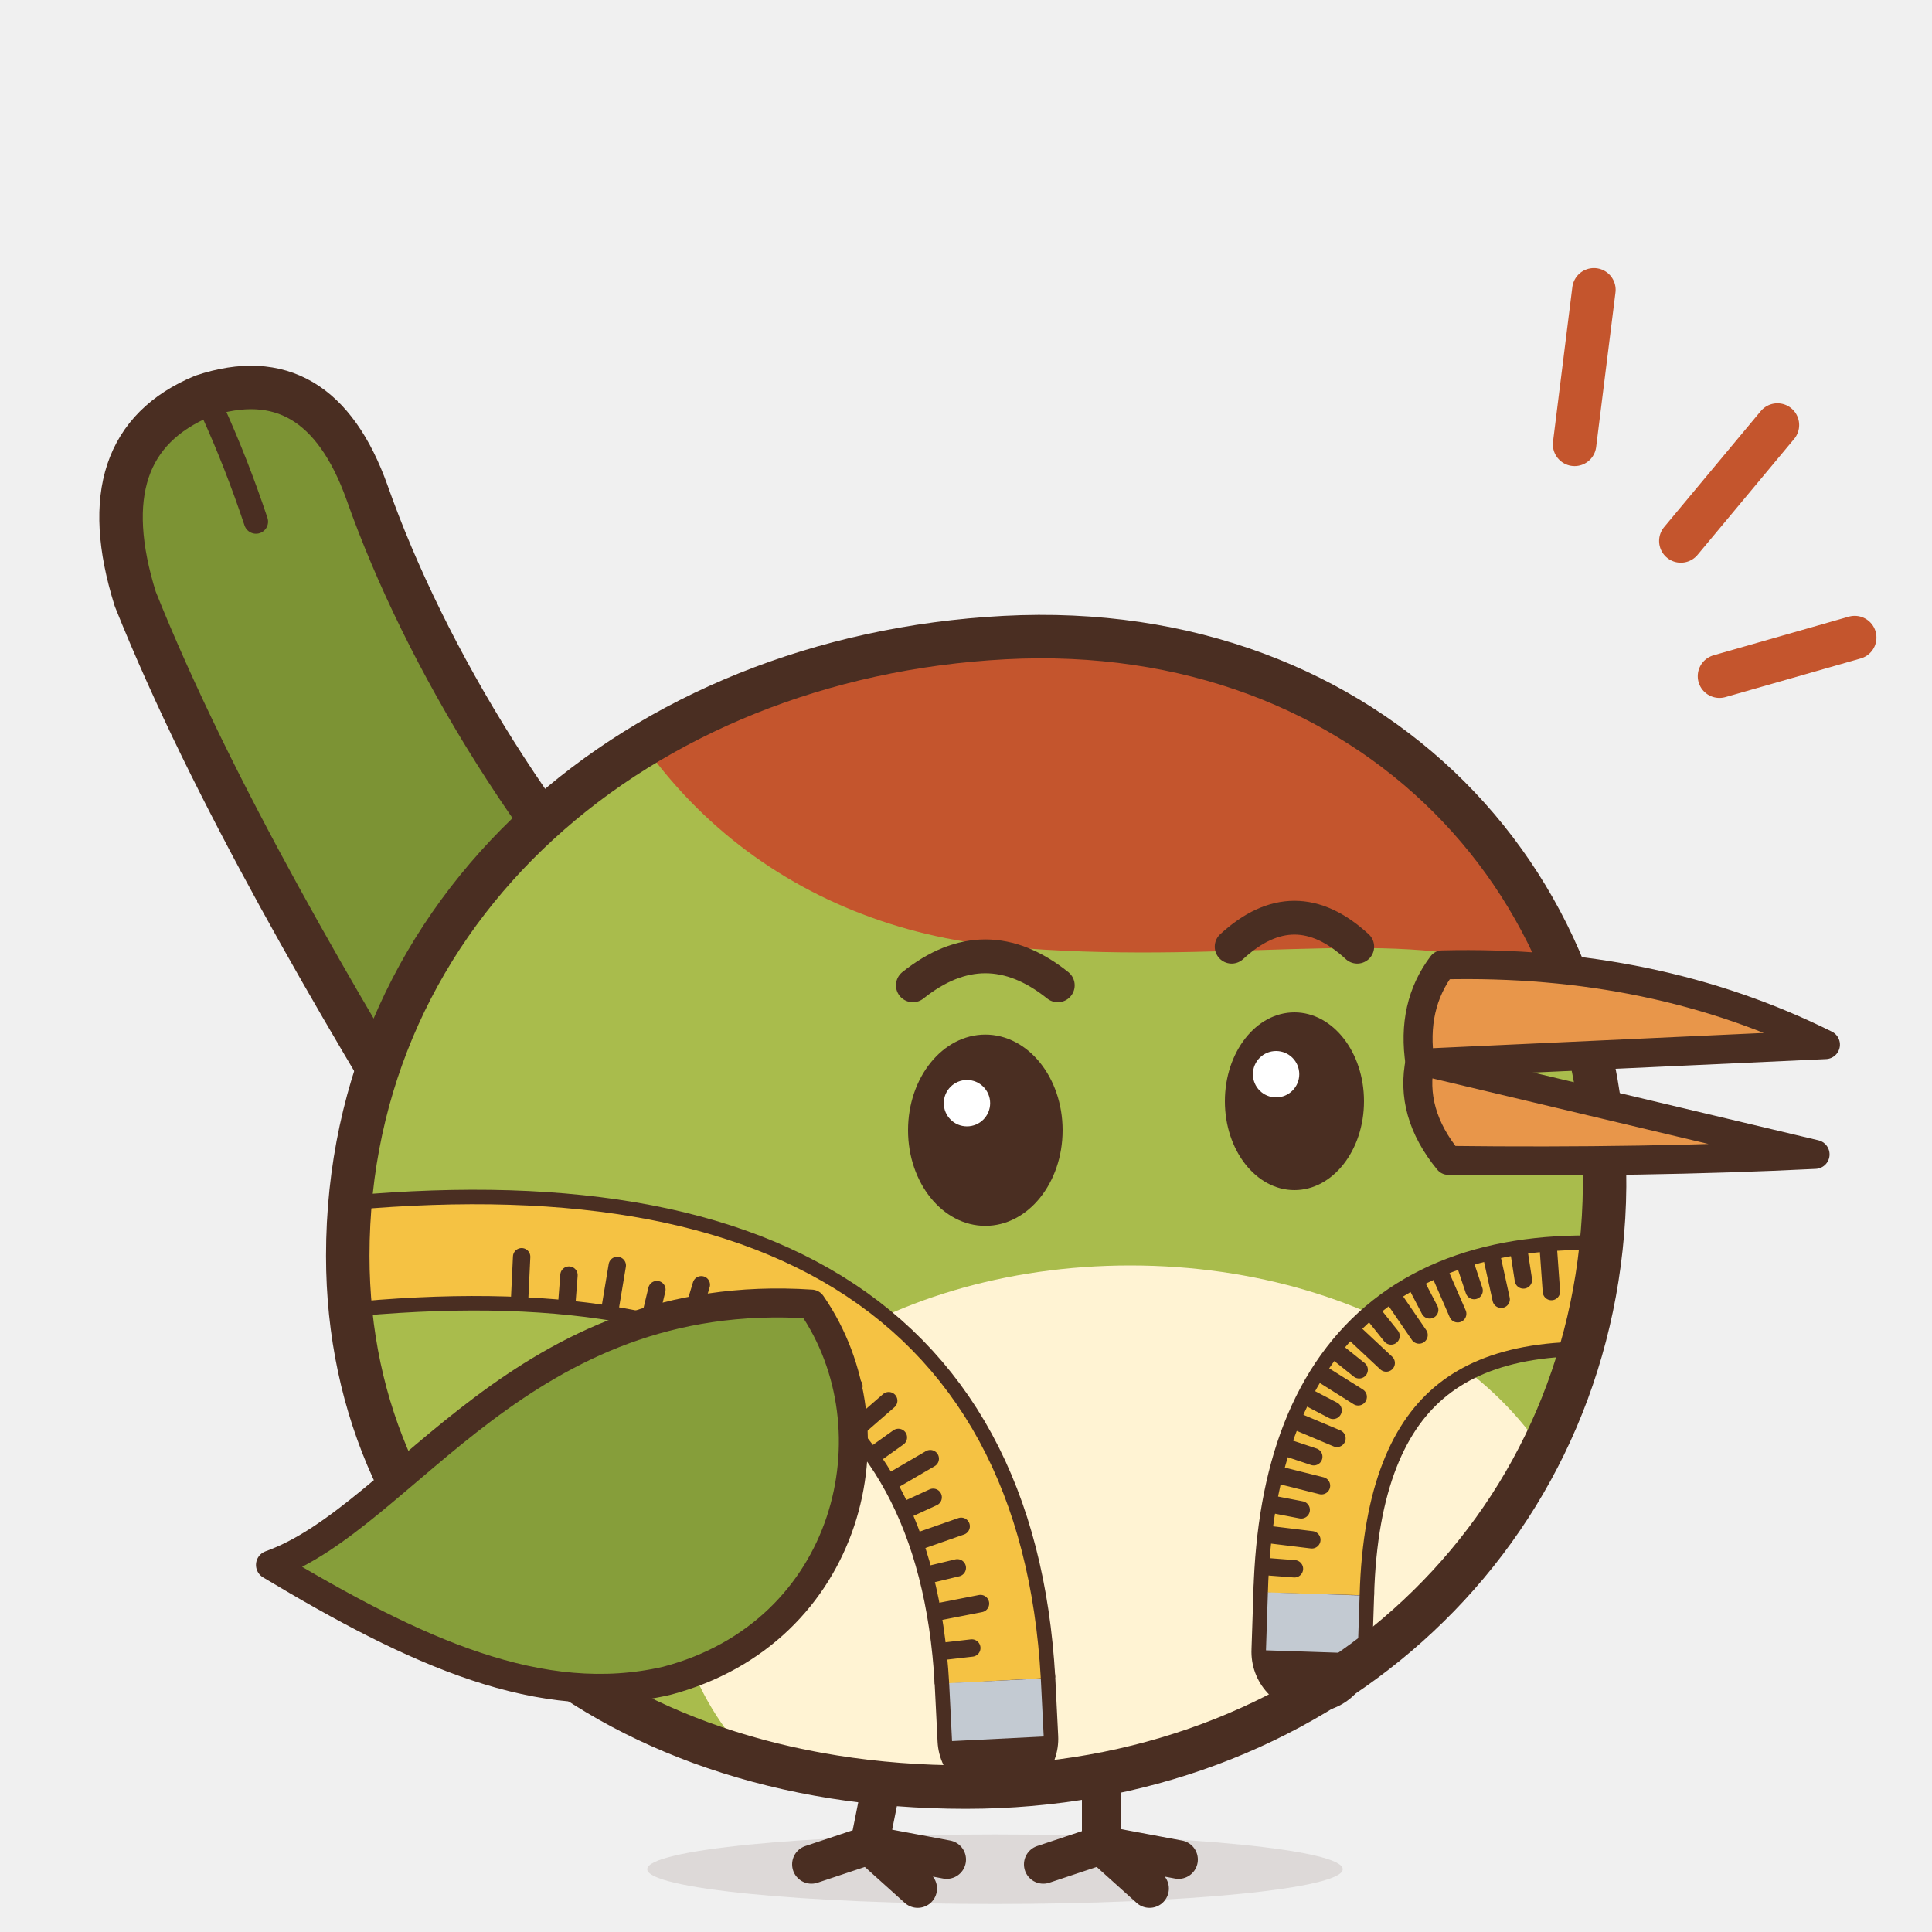
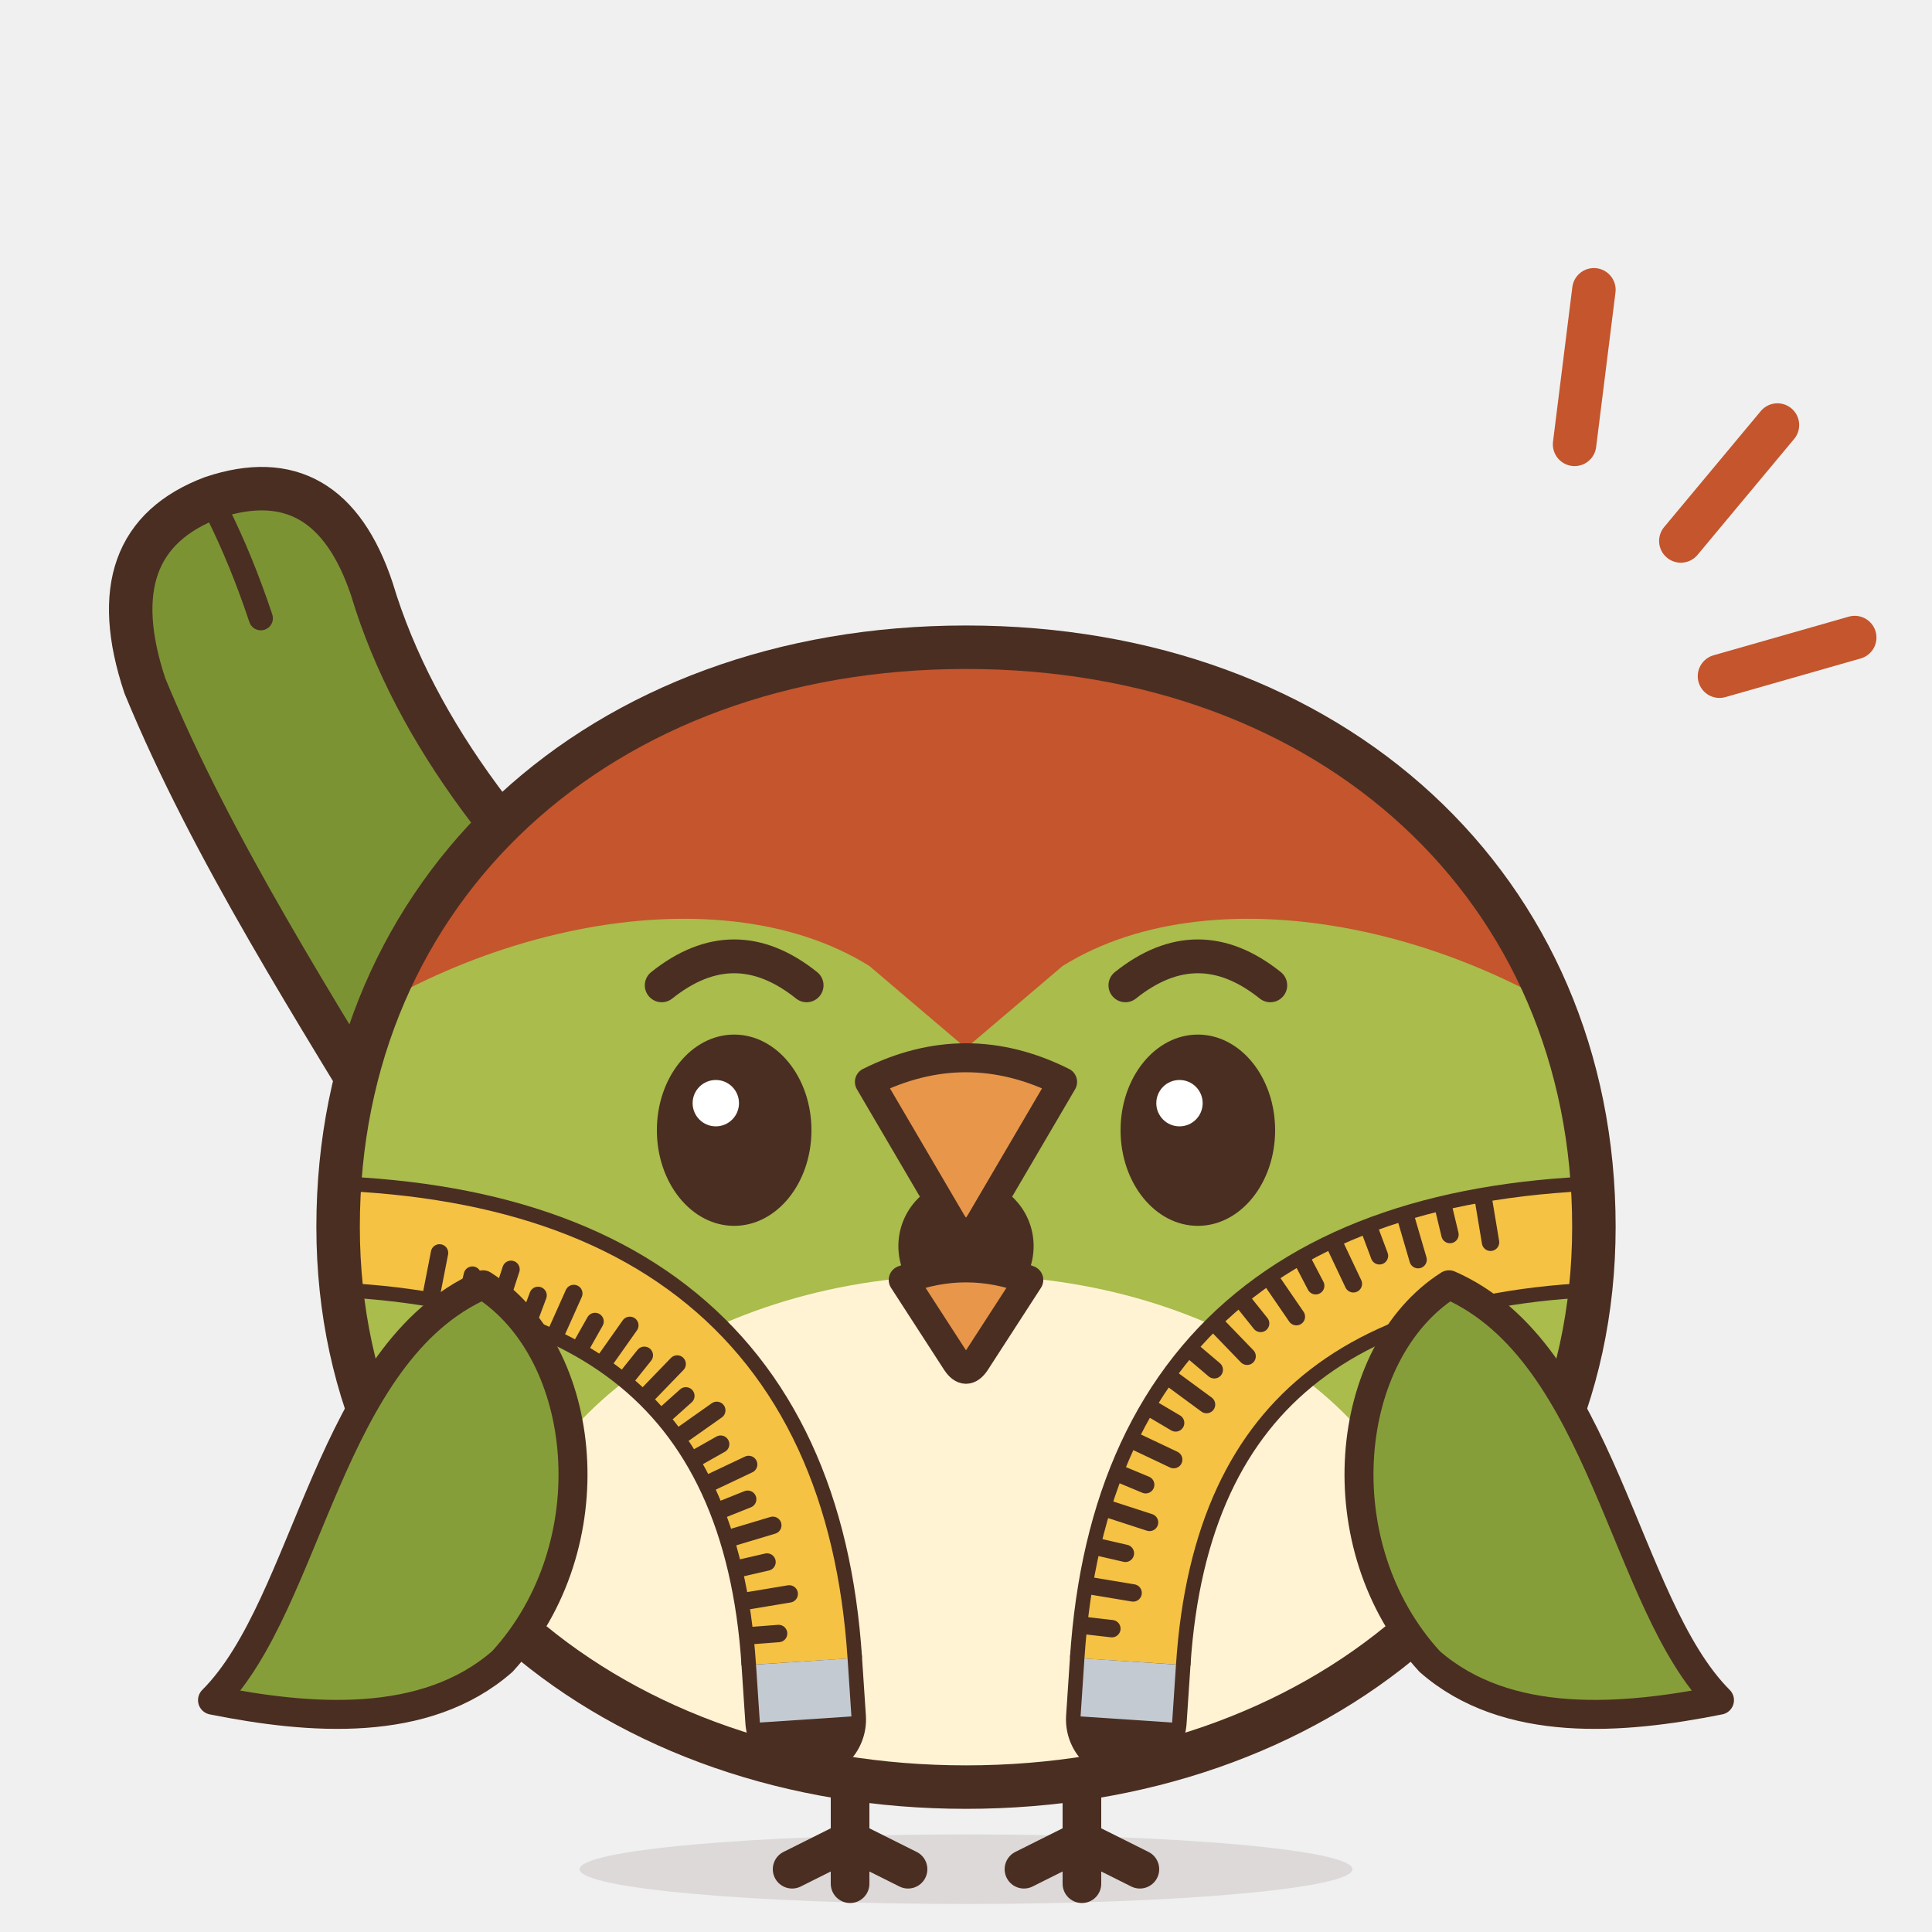
<svg xmlns="http://www.w3.org/2000/svg" viewBox="0 0 200 200" width="200" height="200" role="img" aria-labelledby="t d">
  <defs>
    <clipPath id="fitz-body">
-       <path d="M104 66 C 142 64, 168 92, 166 126 C 164 160, 136 185, 100 185 C 62 185, 36 162, 36 130 C 36 94, 66 68, 104 66 Z" />
+       <path d="M100 67 C 138 67, 165 92, 165 127 C 165 162, 136 185, 100 185 C 64 185, 35 162, 35 127 C 35 92, 62 67, 100 67 Z" />
    </clipPath>
    <clipPath id="fitz-body-tape">
-       <path d="M104 66 C 142 64, 168 92, 166 126 C 164 160, 136 185, 100 185 C 62 185, 36 162, 36 130 C 36 94, 66 68, 104 66 Z" />
-       <rect x="80" y="150" width="80" height="50" />
+       <path d="M100 67 C 138 67, 165 92, 165 127 C 165 162, 136 185, 100 185 C 64 185, 35 162, 35 127 C 35 92, 62 67, 100 67 Z" />
+       <rect x="60" y="150" width="80" height="50" />
    </clipPath>
  </defs>
-   <ellipse class="shadow" cx="103" cy="193.5" rx="36" ry="3.6" fill="#4A2E22" opacity=".12" />
+   <ellipse class="shadow" cx="100" cy="193.5" rx="40" ry="3.6" fill="#4A2E22" opacity=".12" />
  <g class="bird">
    <g class="feet">
-       <path d="M92 181 L90 191 M84 193 L90 191 L98 192.5 M90 191 L95 195.5" stroke="#4A2E22" stroke-width="4" stroke-linecap="round" stroke-linejoin="round" fill="none" />
-       <path d="M114 181 L114 191 M108 193 L114 191 L122 192.5 M114 191 L119 195.5" stroke="#4A2E22" stroke-width="4" stroke-linecap="round" stroke-linejoin="round" fill="none" />
+       <path d="M88 181 L88 190.5 M82 193.5 L88 190.5 L94 193.5 M88 190.5 L88 195" stroke="#4A2E22" stroke-width="4" stroke-linecap="round" stroke-linejoin="round" fill="none" />
+       <path d="M112 181 L112 190.5 M106 193.5 L112 190.5 L118 193.5 M112 190.5 L112 195" stroke="#4A2E22" stroke-width="4" stroke-linecap="round" stroke-linejoin="round" fill="none" />
    </g>
    <g class="tail">
-       <path d="M72 104 L46 122 C 35 104, 22 82, 14 62 Q 9 46 21 41 Q 33 37 38 51 C 44 68, 56 88, 72 104 Z" fill="#7C9334" stroke="#4A2E22" stroke-width="4.5" stroke-linejoin="round" />
-       <path d="M22 42.5 Q 24.5 48 26.5 54" fill="none" stroke="#4A2E22" stroke-width="2.5" stroke-linecap="round" />
+       <path d="M68 102 L42 120 C 33 105, 22 88, 15 71 Q 10 56 22 51.5 Q 34 47.5 38.5 61 C 43 76, 54 90, 68 102 Z" fill="#7C9334" stroke="#4A2E22" stroke-width="4.5" stroke-linejoin="round" />
+       <path d="M22.5 53 Q 25 58 27 64" fill="none" stroke="#4A2E22" stroke-width="2.5" stroke-linecap="round" />
    </g>
    <g class="body">
-       <path d="M104 66 C 142 64, 168 92, 166 126 C 164 160, 136 185, 100 185 C 62 185, 36 162, 36 130 C 36 94, 66 68, 104 66 Z" fill="#A9BC4C" />
+       <path d="M100 67 C 138 67, 165 92, 165 127 C 165 162, 136 185, 100 185 C 64 185, 35 162, 35 127 C 35 92, 62 67, 100 67 Z" fill="#A9BC4C" />
      <g clip-path="url(#fitz-body)">
-         <path d="M58 58 C 64 82, 82 96, 104 98 C 126 100, 144 96, 156 100 C 162 103, 166 106, 178 108 L178 40 L58 40 Z" fill="#C4552D" />
-         <ellipse cx="117" cy="164" rx="47" ry="33" fill="#FFF3D3" />
+         <path d="M28 112 C 46 96, 74 90, 90 100 L100 108.5 L110 100 C 126 90, 154 96, 172 112 L172 40 L28 40 Z" fill="#C4552D" />
+         <ellipse cx="100.0" cy="166" rx="48" ry="34" fill="#FFF3D3" />
      </g>
      <g class="tape" clip-path="url(#fitz-body-tape)">
-         <path d="M28 131 Q100 121 103 174" fill="none" stroke="#4A2E22" stroke-width="12.5" />
-         <path d="M103 174 L103.3 180" fill="none" stroke="#4A2E22" stroke-width="12.5" stroke-linecap="round" />
-         <path d="M28 131 Q100 121 103 174" fill="none" stroke="#F5C243" stroke-width="9.5" />
-         <path d="M103 174 L103.3 180" fill="none" stroke="#C3CAD2" stroke-width="9.5" />
-         <path d="M53.8 134.3 L54 130.1 M58.7 134.6 L58.9 132 M63.2 135.2 L63.9 131 M67.4 136 L68 133.5 M71.4 137 L72.6 133 M75 138.3 L76 135.9 M78.3 139.8 L80.2 136 M81.4 141.5 L82.7 139.2 M84.1 143.3 L86.7 140 M86.6 145.4 L88.4 143.5 M88.9 147.7 L92 145 M90.9 150.3 L93 148.8 M92.7 153.1 L96.3 151 M94.2 156.1 L96.6 155 M95.5 159.4 L99.5 158 M96.6 162.9 L99.1 162.3 M97.4 166.8 L101.5 166 M98 170.9 L100.6 170.6" stroke="#4A2E22" stroke-width="1.8" stroke-linecap="round" />
-         <path d="M174 135 Q137 129 136 165" fill="none" stroke="#4A2E22" stroke-width="12.5" />
-         <path d="M136 165 L135.8 171" fill="none" stroke="#4A2E22" stroke-width="12.5" stroke-linecap="round" />
-         <path d="M174 135 Q137 129 136 165" fill="none" stroke="#F5C243" stroke-width="9.5" />
-         <path d="M136 165 L135.8 171" fill="none" stroke="#C3CAD2" stroke-width="9.5" />
-         <path d="M160.3 129.5 L160.6 133.7 M157.3 129.9 L157.7 132.5 M154.5 130.4 L155.4 134.5 M151.8 131.2 L152.6 133.6 M149.2 132.1 L150.9 136 M146.8 133.3 L148 135.6 M144.5 134.7 L146.9 138.2 M142.4 136.3 L144 138.3 M140.4 138.2 L143.5 141.1 M138.7 140.2 L140.7 141.8 M137.1 142.4 L140.6 144.6 M135.7 144.8 L138 146 M134.6 147.3 L138.4 148.9 M133.6 150 L136 150.8 M132.8 152.8 L136.8 153.8 M132.1 155.8 L134.7 156.3 M131.7 158.9 L135.8 159.4 M131.4 162.2 L134 162.4" stroke="#4A2E22" stroke-width="1.8" stroke-linecap="round" />
+         <path d="M26 128 Q80 126 83 172" fill="none" stroke="#4A2E22" stroke-width="12.5" />
+         <path d="M83 172 L83.4 178" fill="none" stroke="#4A2E22" stroke-width="12.5" stroke-linecap="round" />
+         <path d="M26 128 Q80 126 83 172" fill="none" stroke="#F5C243" stroke-width="9.5" />
+         <path d="M83 172 L83.4 178" fill="none" stroke="#C3CAD2" stroke-width="9.5" />
+         <path d="M44.7 133.8 L45.5 129.7 M48.3 134.5 L48.9 132 M51.6 135.4 L52.9 131.4 M54.8 136.5 L55.7 134.1 M57.7 137.7 L59.4 133.9 M60.3 139.1 L61.6 136.8 M62.8 140.6 L65.2 137.2 M65.1 142.3 L66.7 140.3 M67.2 144.2 L70.1 141.2 M69.1 146.2 L71 144.5 M70.8 148.4 L74.2 146 M72.3 150.8 L74.6 149.5 M73.7 153.4 L77.5 151.6 M74.9 156.2 L77.4 155.2 M76 159.1 L80 157.9 M76.8 162.3 L79.4 161.7 M77.5 165.7 L81.7 165 M78 169.3 L80.6 169.1" stroke="#4A2E22" stroke-width="1.8" stroke-linecap="round" />
+         <path d="M174 128 Q120 126 117 172" fill="none" stroke="#4A2E22" stroke-width="12.5" />
+         <path d="M117 172 L116.6 178" fill="none" stroke="#4A2E22" stroke-width="12.5" stroke-linecap="round" />
+         <path d="M174 128 Q120 126 117 172" fill="none" stroke="#F5C243" stroke-width="9.5" />
+         <path d="M117 172 L116.6 178" fill="none" stroke="#C3CAD2" stroke-width="9.5" />
+         <path d="M153.6 124.4 L154.3 128.6 M149.5 125.3 L150.1 127.8 M145.6 126.3 L146.8 130.4 M141.9 127.6 L142.8 130 M138.3 129.1 L140.1 132.9 M135 130.8 L136.2 133.1 M131.8 132.8 L134.2 136.3 M128.9 135 L130.5 137 M126.2 137.4 L129.1 140.4 M123.7 140.1 L125.7 141.8 M121.5 142.9 L124.9 145.4 M119.5 146 L121.7 147.3 M117.7 149.3 L121.5 151.1 M116.2 152.7 L118.6 153.7 M115 156.3 L119 157.6 M113.9 160.2 L116.5 160.8 M113.1 164.2 L117.3 164.9 M112.5 168.3 L115.1 168.6" stroke="#4A2E22" stroke-width="1.8" stroke-linecap="round" />
      </g>
-       <path d="M104 66 C 142 64, 168 92, 166 126 C 164 160, 136 185, 100 185 C 62 185, 36 162, 36 130 C 36 94, 66 68, 104 66 Z" fill="none" stroke="#4A2E22" stroke-width="4.5" />
-       <g class="wing">
-         <path d="M84 135 C 93 148, 88 169, 69 174 C 56 177, 43 171, 28 162 C 42 157, 54 133, 84 135 Z" fill="#869E3A" stroke="#4A2E22" stroke-width="3" stroke-linejoin="round" />
+       <path d="M100 67 C 138 67, 165 92, 165 127 C 165 162, 136 185, 100 185 C 64 185, 35 162, 35 127 C 35 92, 62 67, 100 67 Z" fill="none" stroke="#4A2E22" stroke-width="4.5" />
+       <g class="wing l">
+         <path d="M50 133 C 61 140, 63 160, 52 172 C 44 179, 32 178, 22 176 C 32 166, 34 140, 50 133 Z" fill="#869E3A" stroke="#4A2E22" stroke-width="3" stroke-linejoin="round" />
+       </g>
+       <g class="wing r">
+         <path d="M150 133 C 139 140, 137 160, 148 172 C 156 179, 168 178, 178 176 C 168 166, 166 140, 150 133 Z" fill="#869E3A" stroke="#4A2E22" stroke-width="3" stroke-linejoin="round" />
      </g>
      <g class="pupils">
        <g class="eye">
-           <ellipse cx="102" cy="117" rx="8" ry="9.9" fill="#4A2E22" />
-           <circle cx="100.1" cy="114.2" r="2.4" fill="#FFFFFF" />
+           <ellipse cx="76" cy="117" rx="8" ry="9.9" fill="#4A2E22" />
+           <circle cx="74.1" cy="114.2" r="2.4" fill="#FFFFFF" />
        </g>
        <g class="eye">
-           <ellipse cx="134" cy="114" rx="7.2" ry="9.2" fill="#4A2E22" />
-           <circle cx="132.1" cy="111.2" r="2.4" fill="#FFFFFF" />
+           <ellipse cx="124" cy="117" rx="8" ry="9.9" fill="#4A2E22" />
+           <circle cx="122.1" cy="114.2" r="2.4" fill="#FFFFFF" />
        </g>
      </g>
      <g class="brows">
-         <path d="M94.5 102 Q102 96 109.5 102" stroke="#4A2E22" stroke-width="3.5" stroke-linecap="round" fill="none" />
-         <path d="M127.5 98 Q134 92 140.5 98" stroke="#4A2E22" stroke-width="3.5" stroke-linecap="round" fill="none" />
+         <path d="M68.5 102 Q76 96 83.5 102" stroke="#4A2E22" stroke-width="3.5" stroke-linecap="round" fill="none" />
+         <path d="M116.5 102 Q124 96 131.5 102" stroke="#4A2E22" stroke-width="3.5" stroke-linecap="round" fill="none" />
      </g>
      <g class="beak">
-         <path d="M147 110 L189 111 Q 172 115.5 152 119.5 Q 147 115.5 147 110 Z" fill="#E8964A" stroke="#4A2E22" stroke-width="3" stroke-linejoin="round" transform="rotate(12 148 110)" />
-         <path d="M150 100 Q 172 101 189 111 L147 110 Q 146.5 104 150 100 Z" fill="#E8964A" stroke="#4A2E22" stroke-width="3" stroke-linejoin="round" transform="rotate(-4 148 110)" />
+         <ellipse cx="100" cy="129" rx="7" ry="7" fill="#4A2E22" />
+         <path d="M93.5 132.5 Q100 130 106.5 132.5 L101 141 Q100 142.5 99 141 Z" fill="#E8964A" stroke="#4A2E22" stroke-width="3" stroke-linejoin="round" />
+         <path d="M90 112 Q100 107 110 112 L101.5 126.5 Q100 129 98.5 126.5 Z" fill="#E8964A" stroke="#4A2E22" stroke-width="3" stroke-linejoin="round" />
      </g>
    </g>
  </g>
  <g class="exclaim">
    <path d="M163 46 L165 30" stroke="#C4552D" stroke-width="4.5" stroke-linecap="round" />
    <path d="M174 56 L184 44" stroke="#C4552D" stroke-width="4.5" stroke-linecap="round" />
    <path d="M178 70 L192 66" stroke="#C4552D" stroke-width="4.5" stroke-linecap="round" />
  </g>
</svg>
